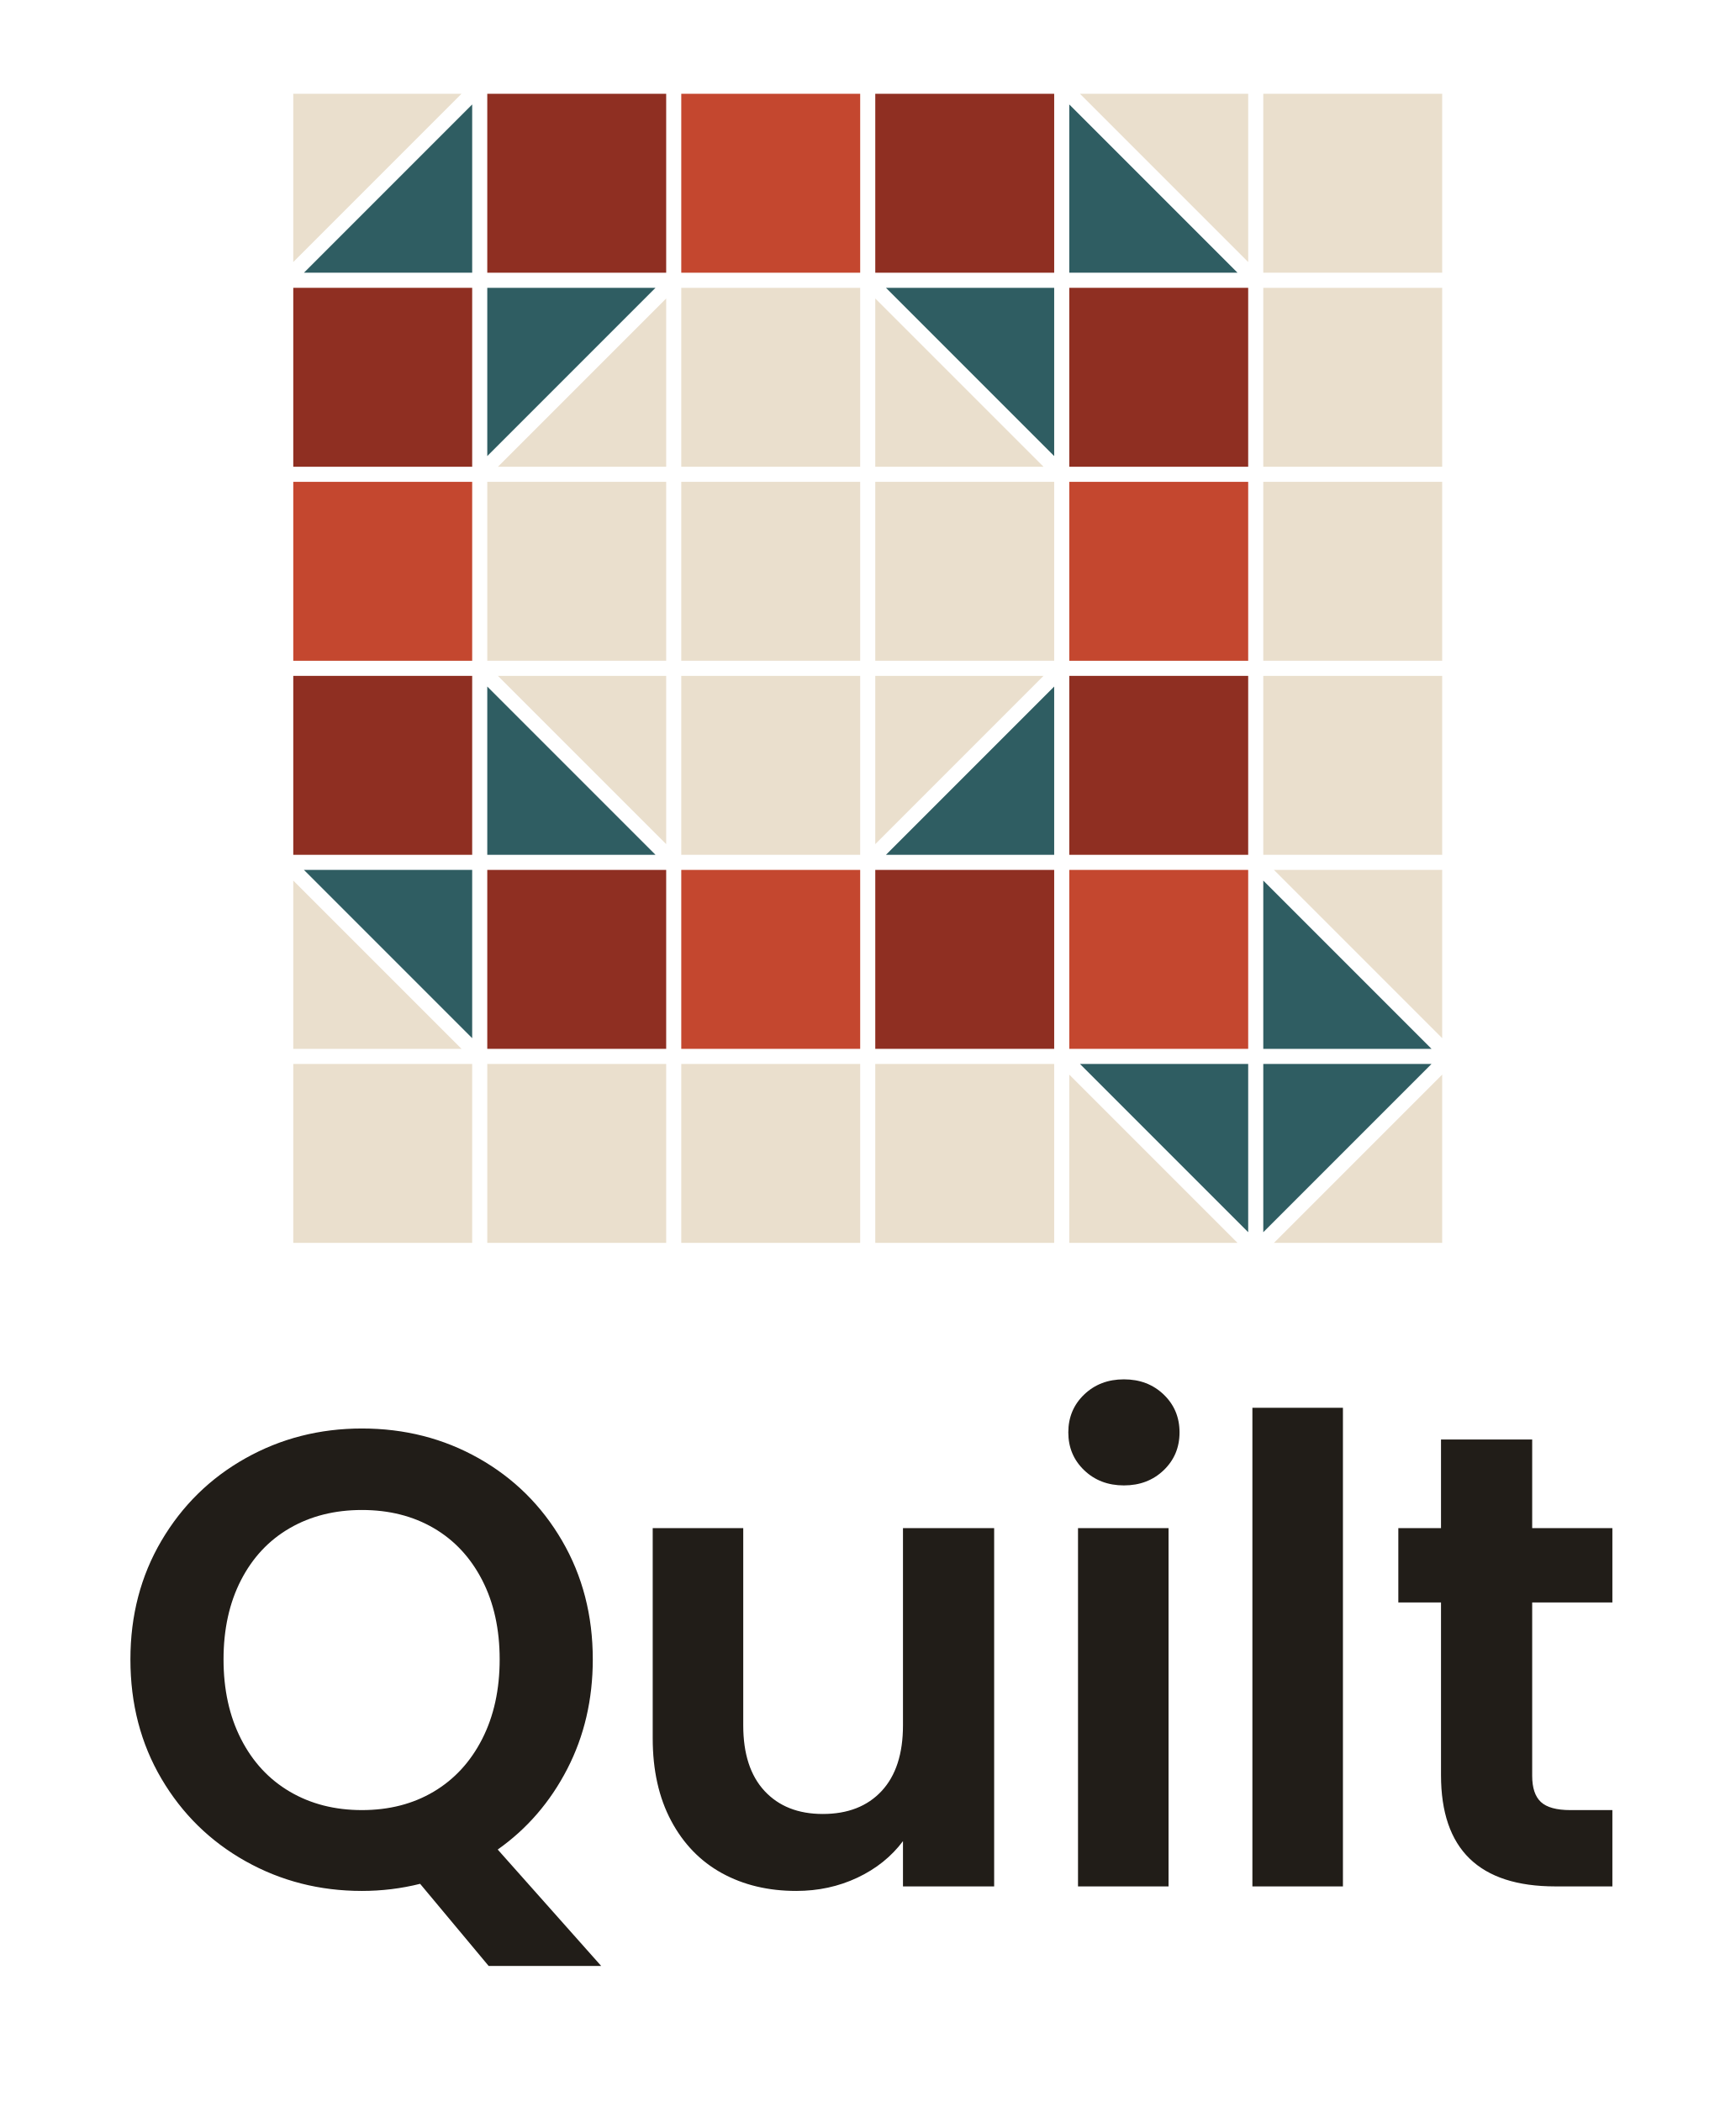
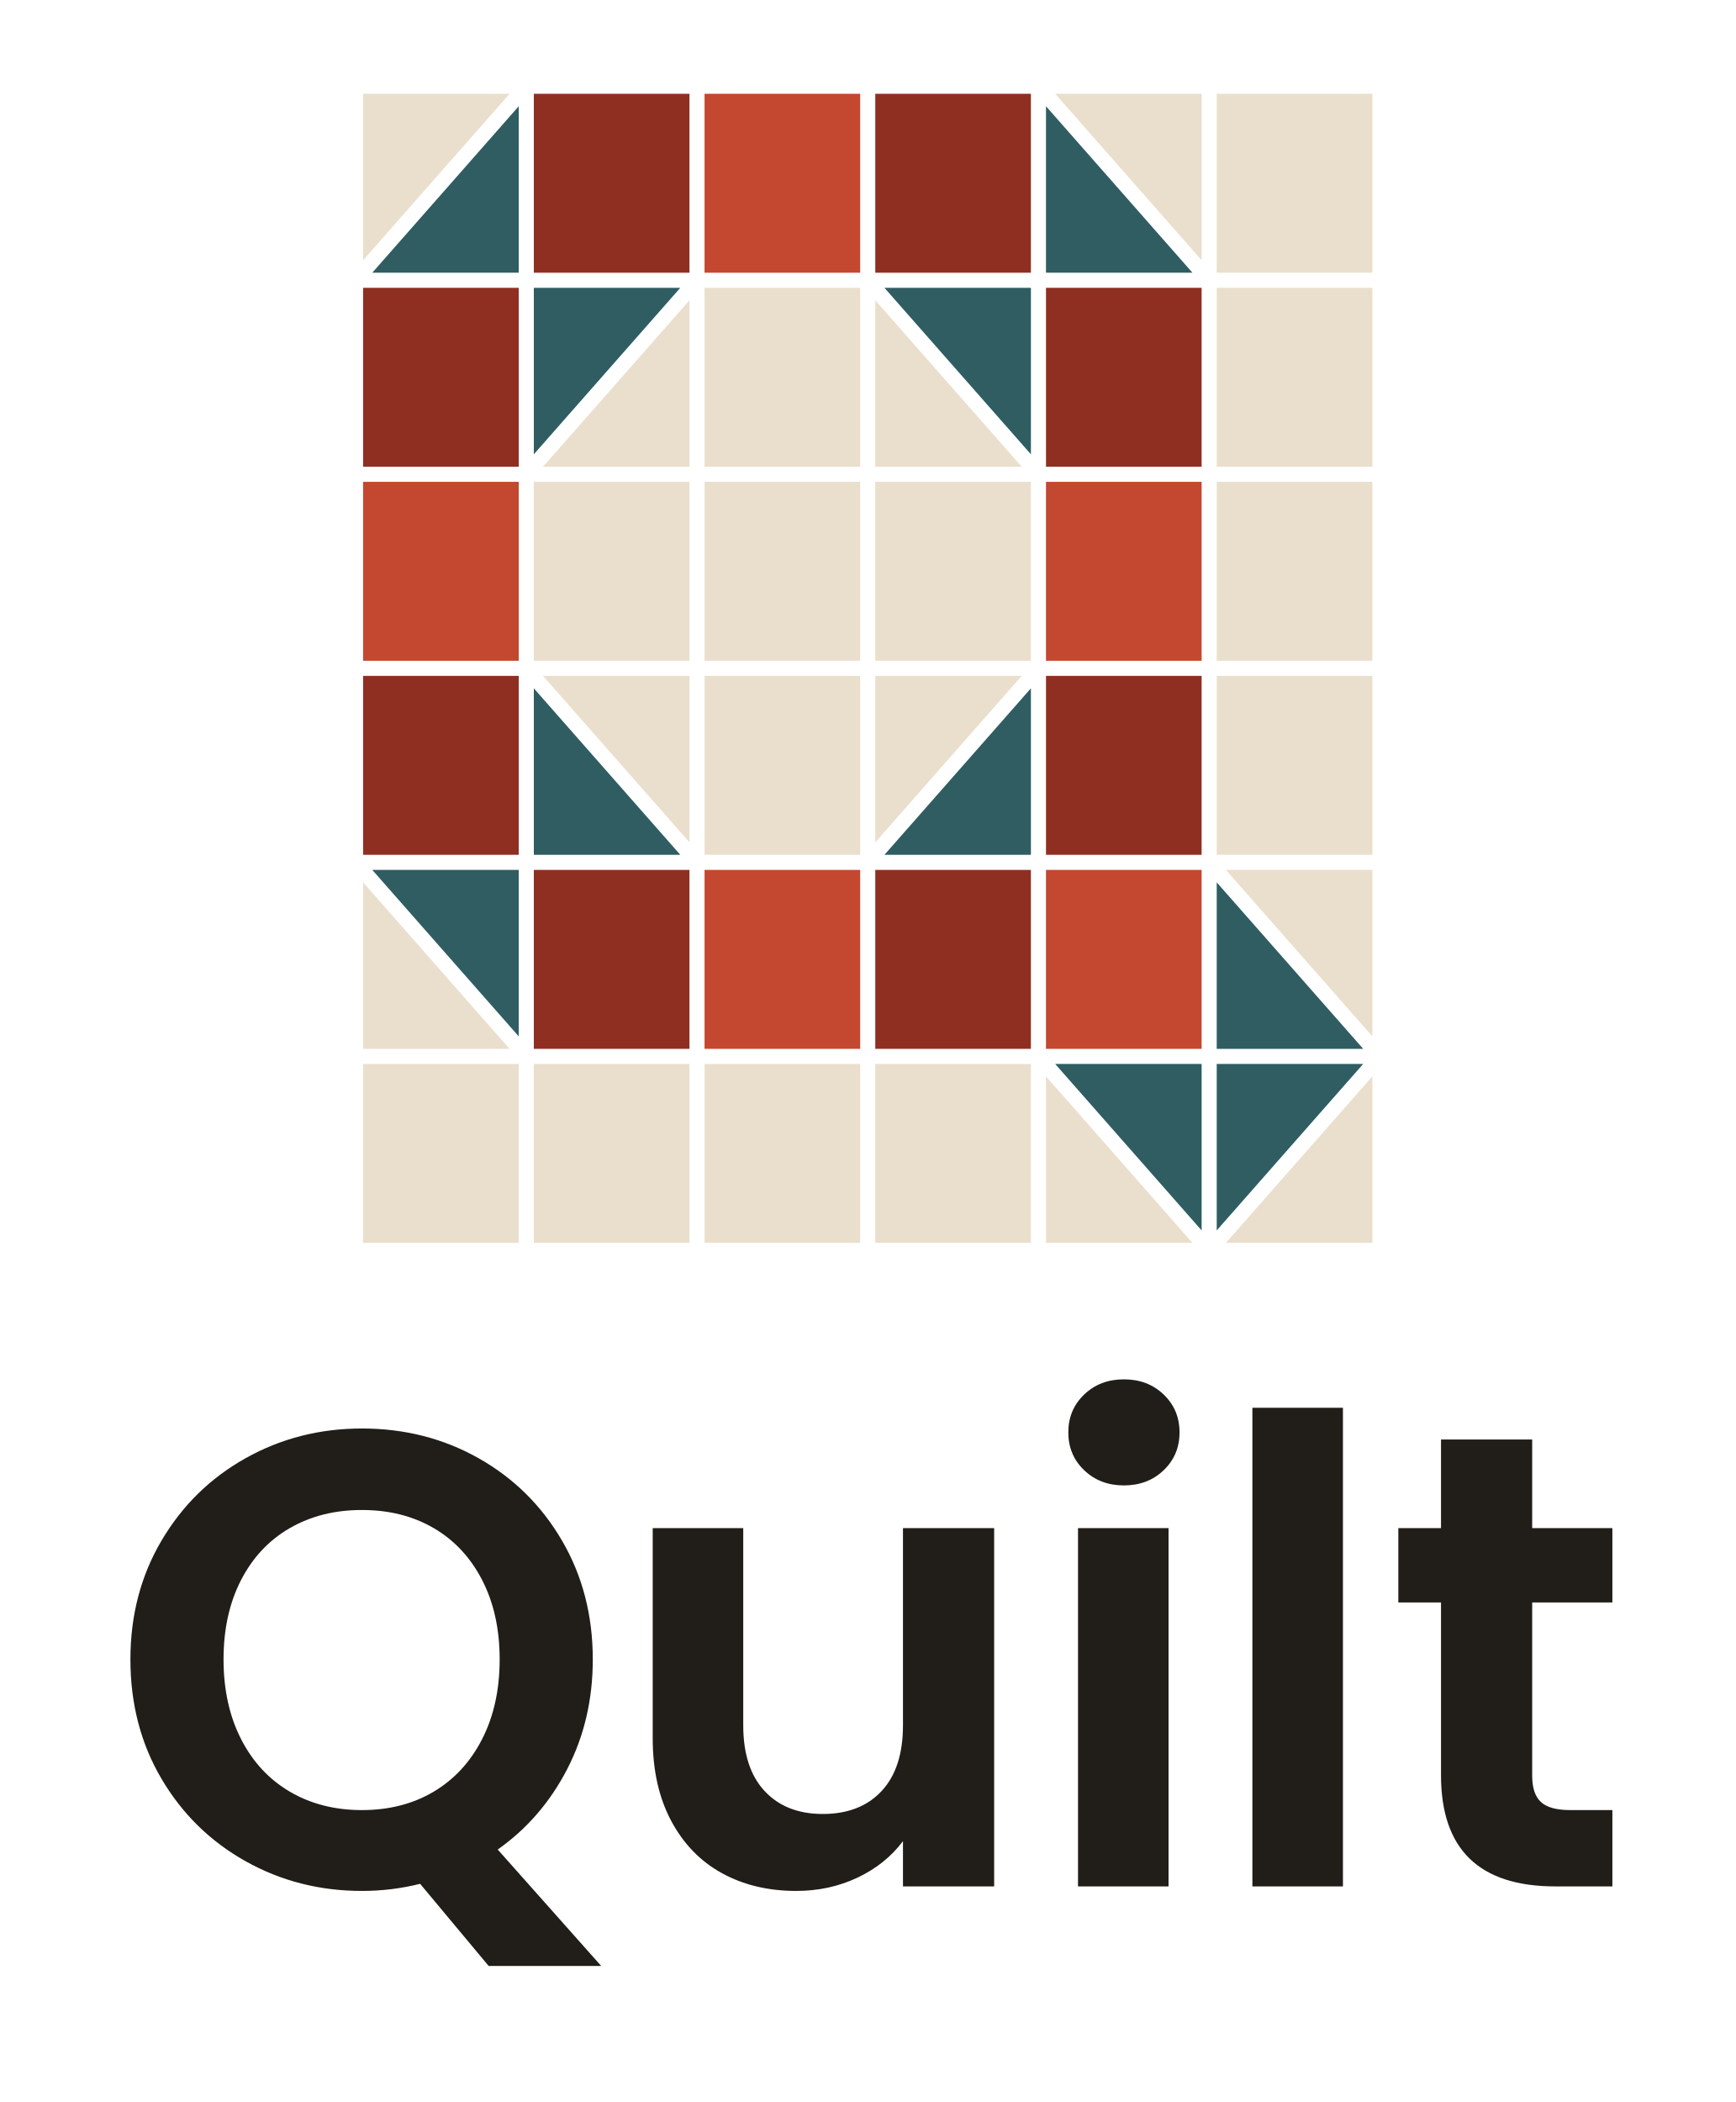
<svg xmlns="http://www.w3.org/2000/svg" viewBox="0 0 322.04 390" width="322.04" height="390" role="img">
-   <path fill="#EADFCD" d="M54.42 17.4 L85.64 17.4 L54.42 48.62Z M200.4 17.4 L231.62 17.4 L231.62 48.62Z M234.42 17.4 L267.62 17.4 L267.62 50.6 L234.42 50.6Z M123.62 55.38 L123.62 86.6 L92.4 86.6Z M126.42 53.4 L159.62 53.4 L159.62 86.6 L126.42 86.6Z M162.42 55.38 L193.64 86.6 L162.42 86.6Z M234.42 53.4 L267.62 53.4 L267.62 86.6 L234.42 86.6Z M90.42 89.4 L123.62 89.4 L123.62 122.6 L90.42 122.6Z M126.42 89.4 L159.62 89.4 L159.62 122.6 L126.42 122.6Z M162.42 89.4 L195.62 89.4 L195.62 122.6 L162.42 122.6Z M234.42 89.4 L267.62 89.4 L267.62 122.6 L234.42 122.6Z M92.4 125.4 L123.62 125.4 L123.62 156.62Z M126.42 125.4 L159.62 125.4 L159.62 158.6 L126.42 158.6Z M162.42 125.4 L193.64 125.4 L162.42 156.62Z M234.42 125.4 L267.62 125.4 L267.62 158.6 L234.42 158.6Z M54.42 163.38 L85.64 194.6 L54.42 194.6Z M236.4 161.4 L267.62 161.4 L267.62 192.62Z M54.42 197.4 L87.62 197.4 L87.62 230.6 L54.42 230.6Z M90.42 197.4 L123.62 197.4 L123.62 230.6 L90.42 230.6Z M126.42 197.4 L159.62 197.4 L159.62 230.6 L126.42 230.6Z M162.42 197.4 L195.62 197.4 L195.62 230.6 L162.42 230.6Z M198.42 199.38 L229.64 230.6 L198.42 230.6Z M267.62 199.38 L267.62 230.6 L236.4 230.6Z" />
-   <path fill="#2F5D62" d="M87.62 19.38 L87.62 50.6 L56.4 50.6Z M198.42 19.38 L229.64 50.6 L198.42 50.6Z M90.42 53.4 L121.64 53.4 L90.42 84.62Z M164.4 53.4 L195.62 53.4 L195.62 84.62Z M90.42 127.38 L121.64 158.6 L90.42 158.6Z M195.62 127.38 L195.62 158.6 L164.4 158.6Z M56.4 161.4 L87.62 161.4 L87.62 192.62Z M234.42 163.38 L265.64 194.6 L234.42 194.6Z M200.4 197.4 L231.62 197.4 L231.62 228.62Z M234.42 197.4 L265.64 197.4 L234.42 228.62Z" />
-   <path fill="#8F2F22" d="M90.42 17.4 L123.62 17.4 L123.62 50.6 L90.42 50.6Z M162.42 17.4 L195.62 17.4 L195.62 50.6 L162.42 50.6Z M54.42 53.4 L87.62 53.4 L87.62 86.6 L54.42 86.6Z M198.42 53.4 L231.62 53.4 L231.62 86.6 L198.42 86.6Z M54.42 125.4 L87.62 125.4 L87.62 158.6 L54.42 158.6Z M198.42 125.4 L231.62 125.4 L231.62 158.6 L198.42 158.6Z M90.42 161.4 L123.62 161.4 L123.62 194.6 L90.42 194.6Z M162.42 161.4 L195.62 161.4 L195.62 194.6 L162.42 194.6Z" />
-   <path fill="#C4472F" d="M126.42 17.4 L159.62 17.4 L159.62 50.6 L126.42 50.6Z M54.42 89.4 L87.62 89.4 L87.62 122.6 L54.42 122.6Z M198.42 89.4 L231.62 89.4 L231.62 122.6 L198.42 122.6Z M126.42 161.4 L159.62 161.4 L159.62 194.6 L126.42 194.6Z M198.42 161.4 L231.62 161.4 L231.62 194.6 L198.42 194.6Z" />
+   <path fill="#EADFCD" d="M67.38 17.4 L94.56 17.4 L67.38 48.29Z M195.8 17.4 L222.98 17.4 L222.98 48.29Z M225.78 17.4 L254.66 17.4 L254.66 50.6 L225.78 50.6Z M127.94 55.71 L127.94 86.6 L100.76 86.6Z M130.74 53.4 L159.62 53.4 L159.62 86.6 L130.74 86.6Z M162.42 55.71 L189.6 86.6 L162.42 86.6Z M225.78 53.4 L254.66 53.4 L254.66 86.6 L225.78 86.6Z M99.06 89.4 L127.94 89.4 L127.94 122.6 L99.06 122.6Z M130.74 89.4 L159.62 89.4 L159.62 122.6 L130.74 122.6Z M162.42 89.4 L191.3 89.4 L191.3 122.6 L162.42 122.6Z M225.78 89.4 L254.66 89.4 L254.66 122.6 L225.78 122.6Z M100.76 125.4 L127.94 125.4 L127.94 156.29Z M130.74 125.4 L159.62 125.4 L159.62 158.6 L130.74 158.6Z M162.42 125.4 L189.6 125.4 L162.42 156.29Z M225.78 125.4 L254.66 125.4 L254.66 158.6 L225.78 158.6Z M67.38 163.71 L94.56 194.6 L67.38 194.6Z M227.48 161.4 L254.66 161.4 L254.66 192.29Z M67.38 197.4 L96.26 197.4 L96.26 230.6 L67.38 230.6Z M99.06 197.4 L127.94 197.4 L127.94 230.6 L99.06 230.6Z M130.74 197.4 L159.62 197.4 L159.62 230.6 L130.74 230.6Z M162.42 197.4 L191.3 197.4 L191.3 230.6 L162.42 230.6Z M194.1 199.71 L221.28 230.6 L194.1 230.6Z M254.66 199.71 L254.66 230.6 L227.48 230.6Z" />
+   <path fill="#2F5D62" d="M96.26 19.71 L96.26 50.6 L69.08 50.6Z M194.1 19.71 L221.28 50.6 L194.1 50.6Z M99.06 53.4 L126.24 53.4 L99.06 84.29Z M164.12 53.4 L191.3 53.4 L191.3 84.29Z M99.06 127.71 L126.24 158.6 L99.06 158.6Z M191.3 127.71 L191.3 158.6 L164.12 158.6Z M69.08 161.4 L96.26 161.4 L96.26 192.29Z M225.78 163.71 L252.96 194.6 L225.78 194.6Z M195.8 197.4 L222.98 197.4 L222.98 228.29Z M225.78 197.4 L252.96 197.4 L225.78 228.29Z" />
+   <path fill="#8F2F22" d="M99.06 17.4 L127.94 17.4 L127.94 50.6 L99.06 50.6Z M162.42 17.4 L191.3 17.4 L191.3 50.6 L162.42 50.6Z M67.38 53.4 L96.26 53.4 L96.26 86.6 L67.38 86.6Z M194.1 53.4 L222.98 53.4 L222.98 86.6 L194.1 86.6Z M67.38 125.4 L96.26 125.4 L96.26 158.6 L67.38 158.6Z M194.1 125.4 L222.98 125.4 L222.98 158.6 L194.1 158.6Z M99.06 161.4 L127.94 161.4 L127.94 194.6 L99.06 194.6Z M162.42 161.4 L191.3 161.4 L191.3 194.6 L162.42 194.6Z" />
+   <path fill="#C4472F" d="M130.74 17.4 L159.62 17.4 L159.62 50.6 L130.74 50.6Z M67.38 89.4 L96.26 89.4 L96.26 122.6 L67.38 122.6Z M194.1 89.4 L222.98 89.4 L222.98 122.6 L194.1 122.6Z M130.74 161.4 L159.62 161.4 L159.62 194.6 L130.74 194.6Z M194.1 161.4 L222.98 161.4 L222.98 194.6 L194.1 194.6Z" />
  <g transform="translate(20 350)">
    <path fill="#211D18" d="M70.68 14.76 57.96 -0.48Q52.68 0.84 47.16 0.84Q35.4 0.84 25.56 -4.68Q15.72 -10.2 9.96 -19.98Q4.2 -29.76 4.2 -42.12Q4.2 -54.36 9.96 -64.14Q15.72 -73.92 25.56 -79.44Q35.4 -84.96 47.16 -84.96Q59.04 -84.96 68.82 -79.44Q78.6 -73.92 84.3 -64.14Q90.0 -54.36 90.0 -42.12Q90.0 -30.96 85.26 -21.78Q80.52 -12.6 72.36 -6.84L91.56 14.76ZM47.16 -14.16Q54.72 -14.16 60.48 -17.58Q66.24 -21.0 69.48 -27.36Q72.72 -33.72 72.72 -42.12Q72.72 -50.52 69.48 -56.82Q66.24 -63.12 60.48 -66.48Q54.72 -69.84 47.16 -69.84Q39.6 -69.84 33.78 -66.48Q27.96 -63.12 24.72 -56.82Q21.48 -50.52 21.48 -42.12Q21.48 -33.72 24.72 -27.36Q27.96 -21.0 33.78 -17.58Q39.6 -14.16 47.16 -14.16ZM164.48 -66.48V0.0H147.56V-8.4Q144.32 -4.08 139.1 -1.62Q133.88 0.84 127.76 0.84Q119.96 0.84 113.96 -2.46Q107.96 -5.76 104.54 -12.18Q101.12 -18.6 101.12 -27.48V-66.48H117.92V-29.88Q117.92 -21.96 121.88 -17.7Q125.84 -13.44 132.68 -13.44Q139.64 -13.44 143.6 -17.7Q147.56 -21.96 147.56 -29.88V-66.48ZM178.24 -84.24Q178.24 -88.44 181.18 -91.26Q184.12 -94.08 188.56 -94.08Q193.0 -94.08 195.94 -91.26Q198.88 -88.44 198.88 -84.24Q198.88 -80.04 195.94 -77.22Q193.0 -74.4 188.56 -74.4Q184.12 -74.4 181.18 -77.22Q178.24 -80.04 178.24 -84.24ZM196.84 -66.48V0.0H180.04V-66.48ZM229.2 -88.8V0.0H212.4V-88.8ZM264.32 -52.68V-20.52Q264.32 -17.16 265.94 -15.66Q267.56 -14.16 271.4 -14.16H279.2V0.0H268.64Q247.4 0.0 247.4 -20.64V-52.68H239.48V-66.48H247.4V-82.92H264.32V-66.48H279.2V-52.68Z" />
  </g>
</svg>
